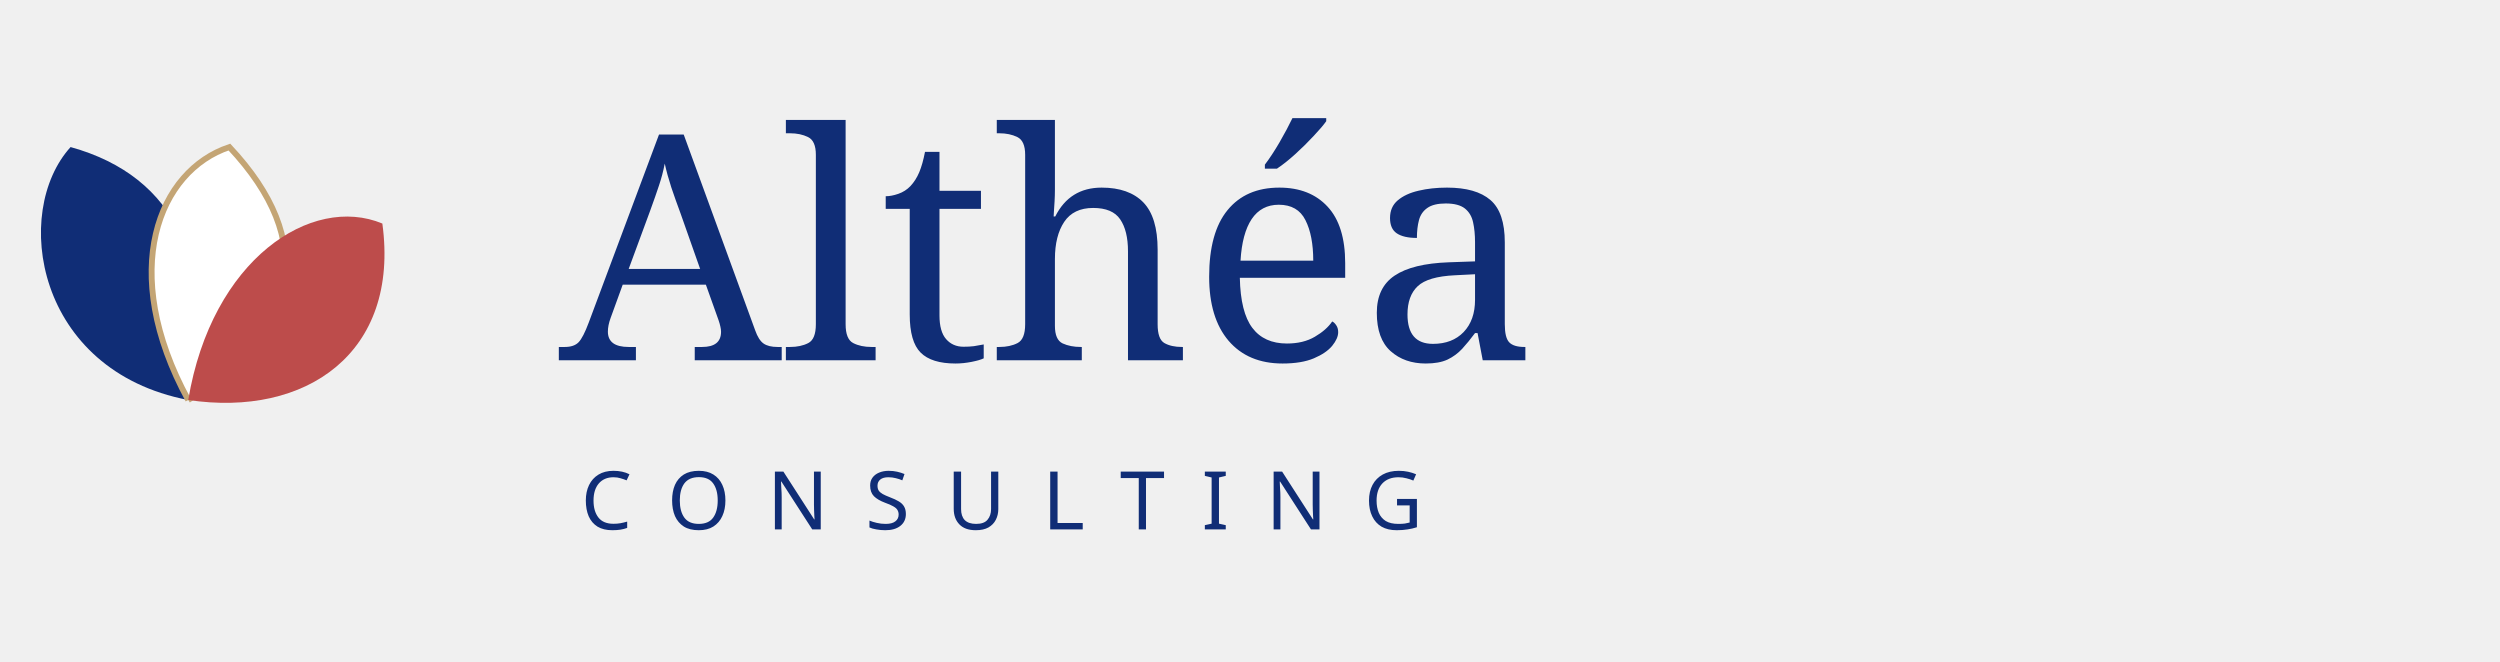
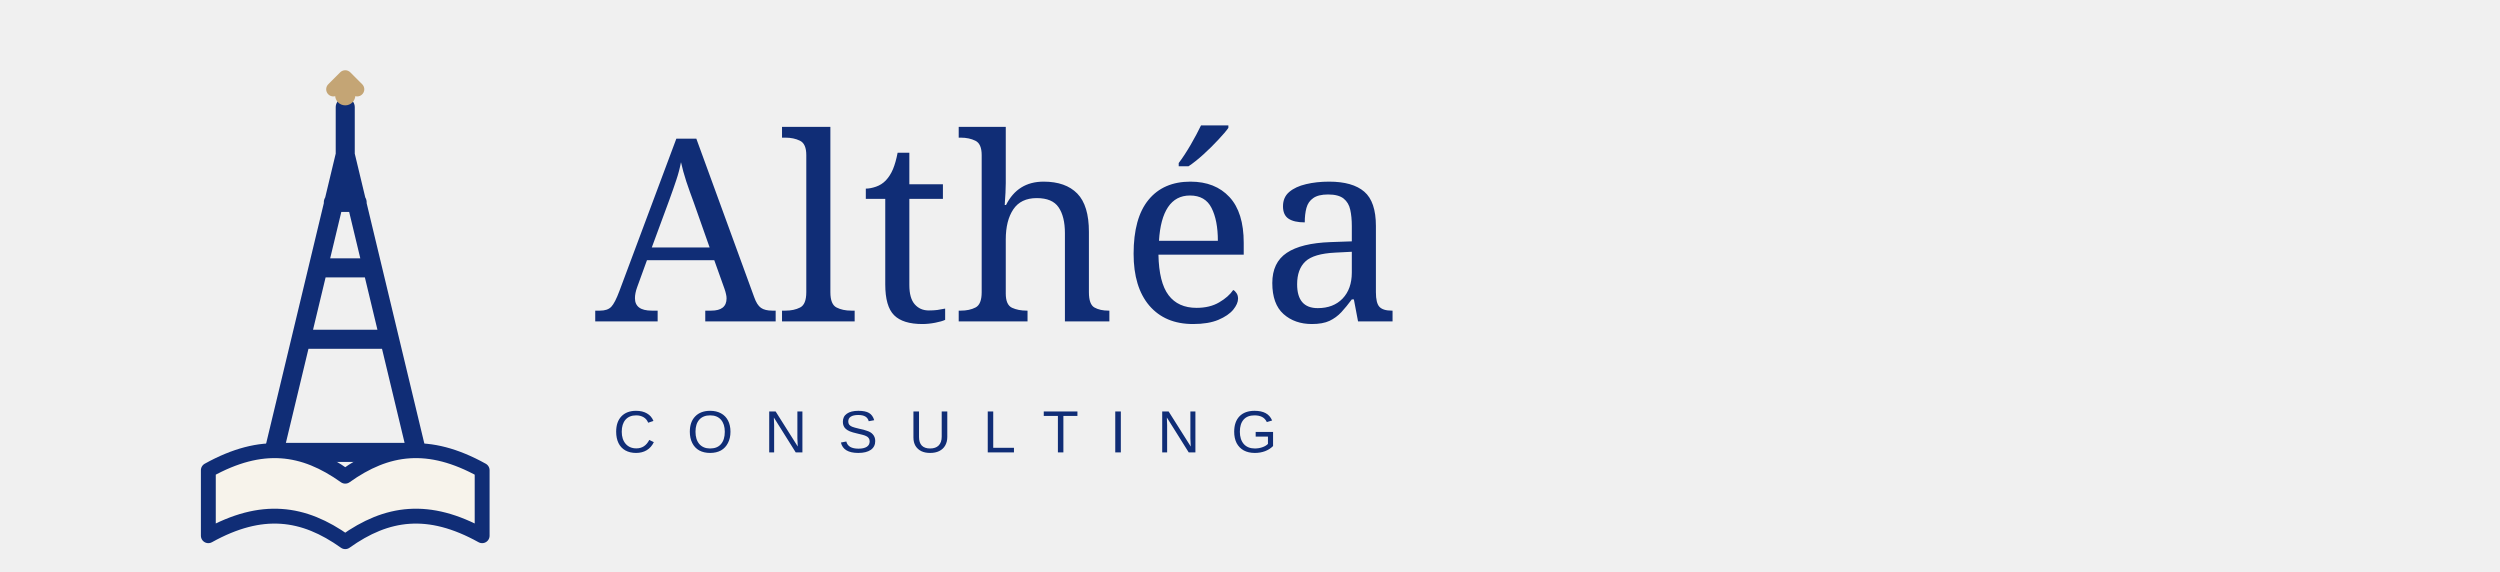
- <svg xmlns="http://www.w3.org/2000/svg" viewBox="0 0 340 90">
-   <g transform="translate(0 16) scale(.8)">
-     <path d="M32 48C6 43 2 16 12 5c18 5 25 20 20 43" fill="#102d76" />
-     <path d="M32 48C20 26 27 9 39 5c15 16 12 31-7 43" fill="#ffffff" stroke="#c4a575" />
-     <path d="M32 48C36 24 53 13 65 18c3 22-13 33-33 30" fill="#bd4c4b" />
+ <svg xmlns="http://www.w3.org/2000/svg" viewBox="0 0 420 96" role="img" aria-labelledby="title desc">
+   <g transform="translate(8 6)" fill="none" stroke="#102d76" stroke-linecap="round" stroke-linejoin="round">
+     <path d="M38 70 50 20l12 50M43 51h14M46 39h8M48 28h4M39 70h22M45 75h10M50 20V12" stroke-width="3.2" />
+     <path d="M27 73c9-5 16-4 23 1 7-5 14-6 23-1v11c-9-5-16-4-23 1-7-5-14-6-23-1z" fill="#f7f3eb" stroke-width="2.5" />
+     <path d="M50 10v-3m0 0-2 2m2-2 2 2" stroke="#c4a575" stroke-width="2.4" />
+     <circle cx="50" cy="10" r="1.7" fill="#c4a575" stroke="none" />
  </g>
-   <text x="76" y="49" font-family="Georgia,serif" font-size="43" fill="#102d76">Althéa</text>
-   <text x="79" y="72" font-family="sans-serif" font-size="11" letter-spacing="5" fill="#102d76">CONSULTING</text>
+   <text x="100" y="54" font-family="Georgia,serif" font-size="43" letter-spacing=".5" fill="#102d76">Althéa</text>
+   <text x="103" y="76" font-family="Arial,sans-serif" font-size="10" letter-spacing="5.2" fill="#102d76">CONSULTING</text>
</svg>
